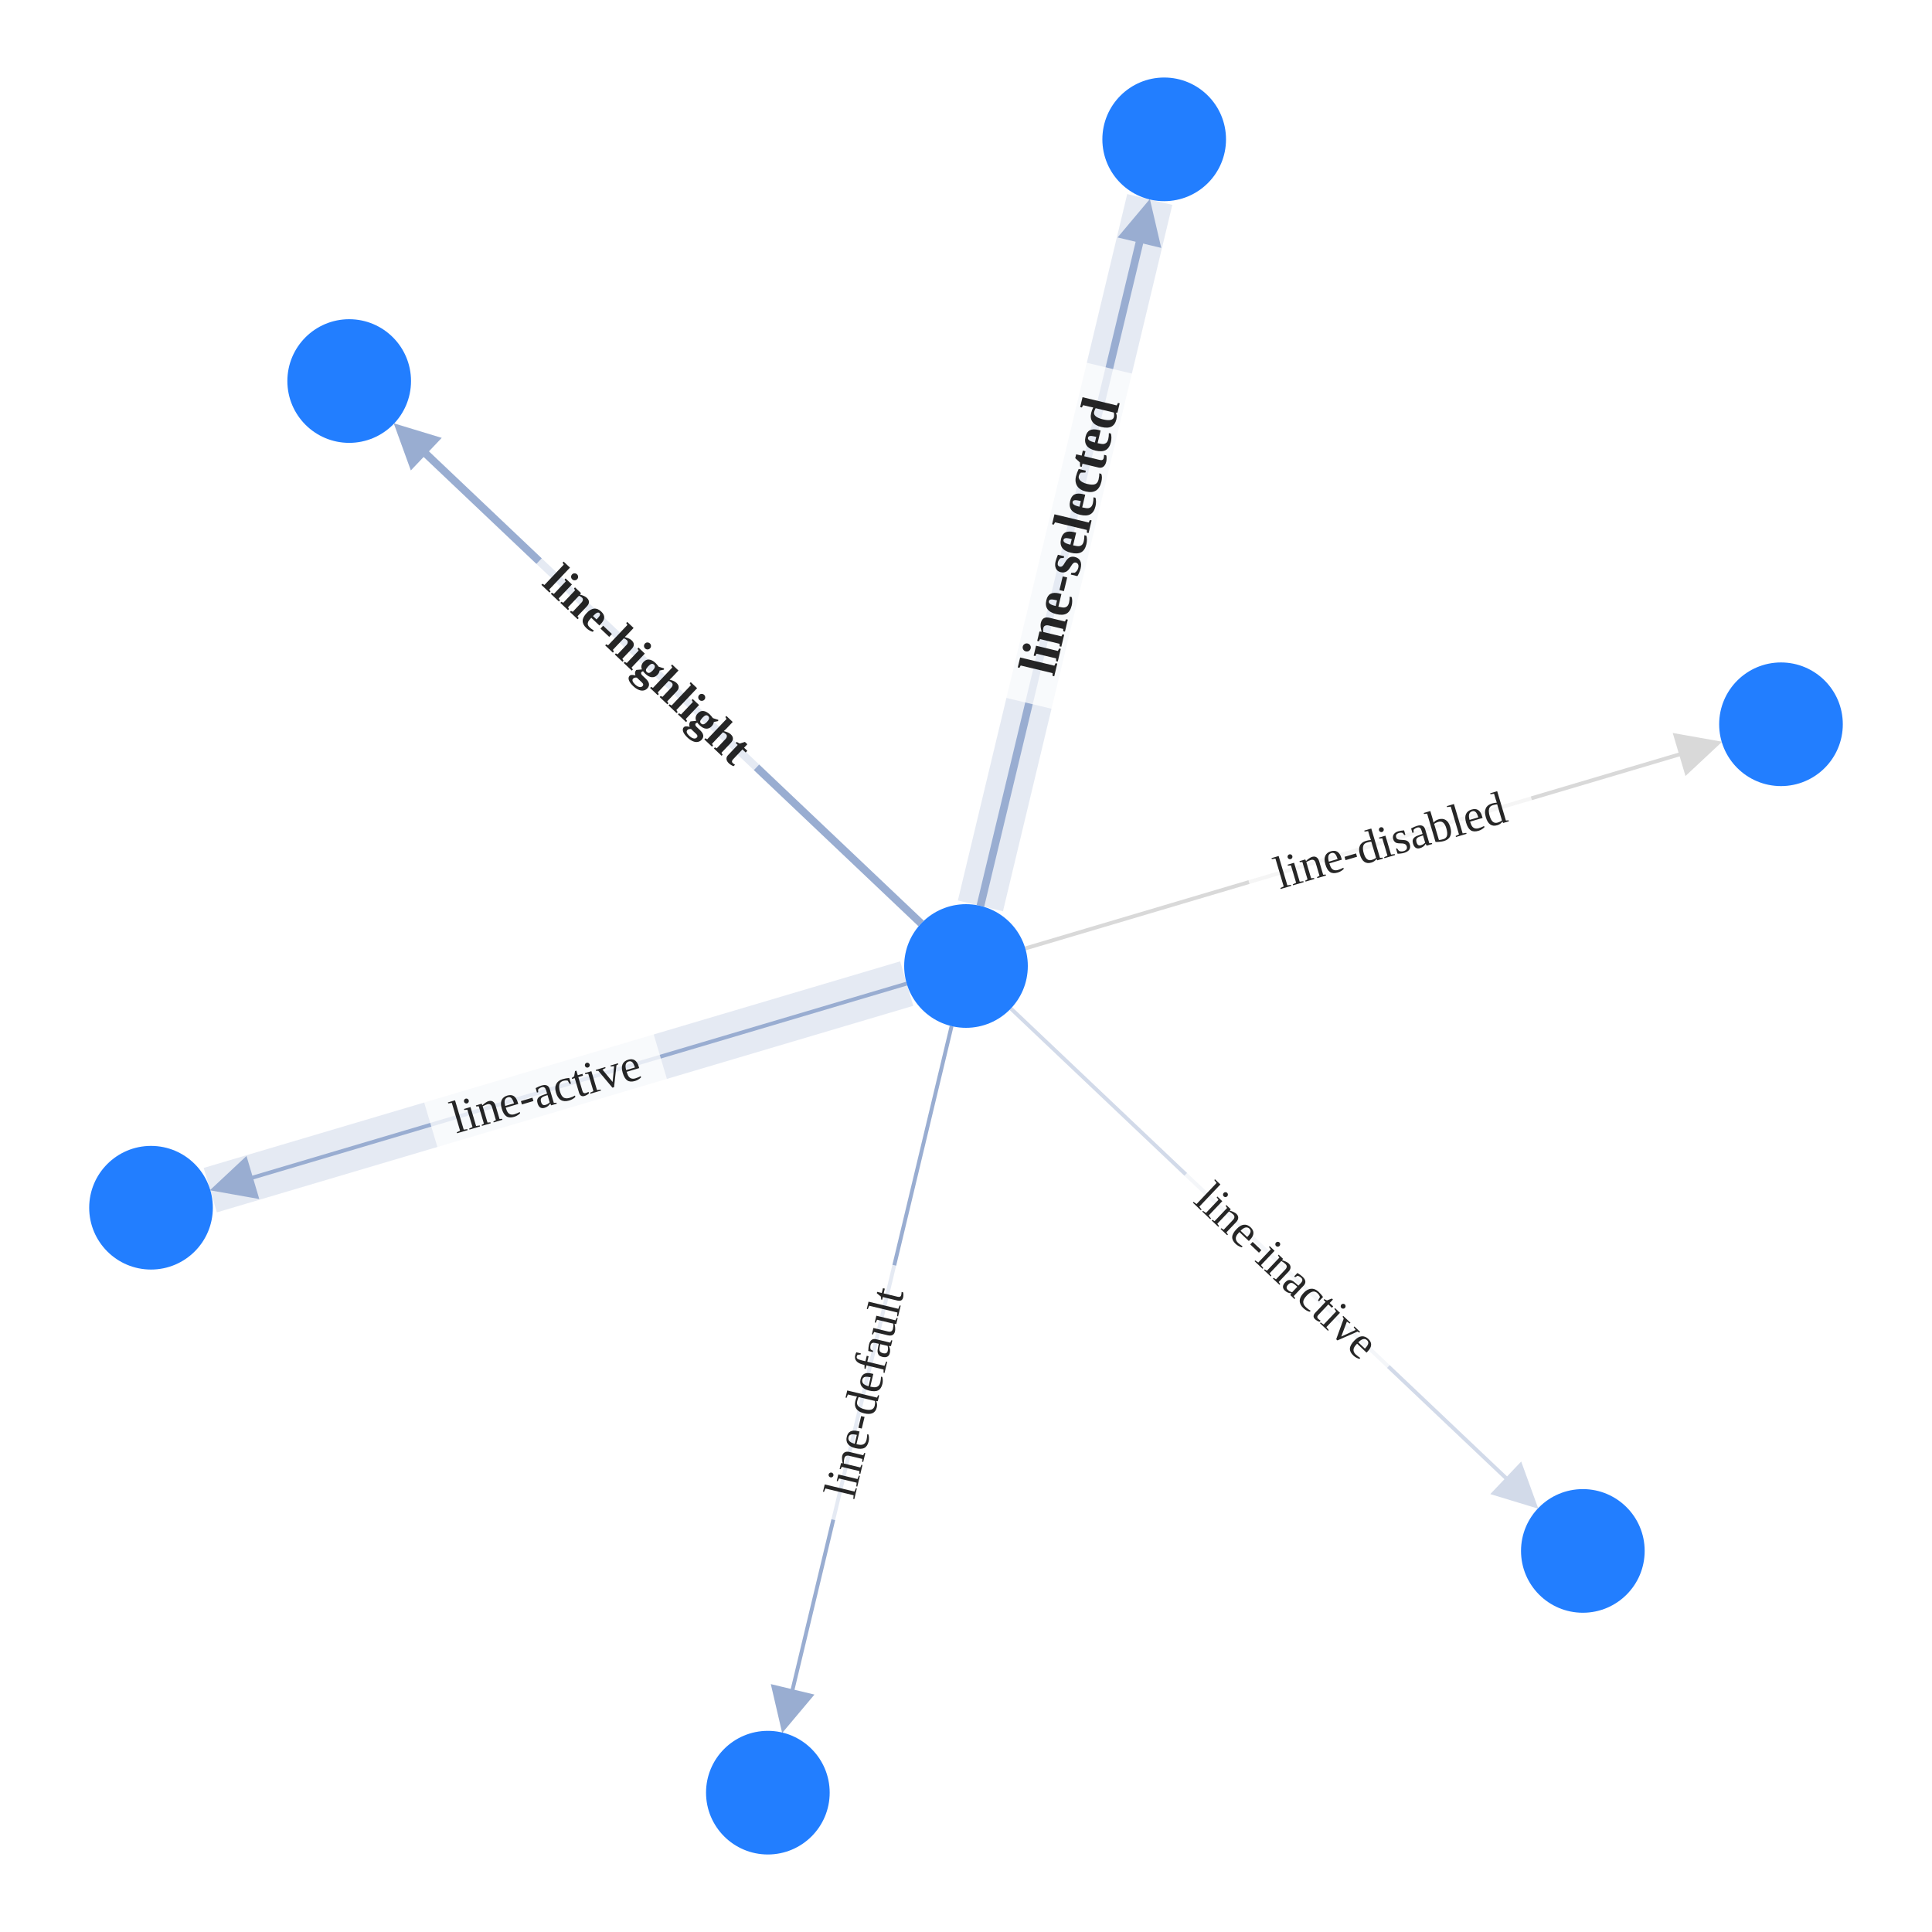
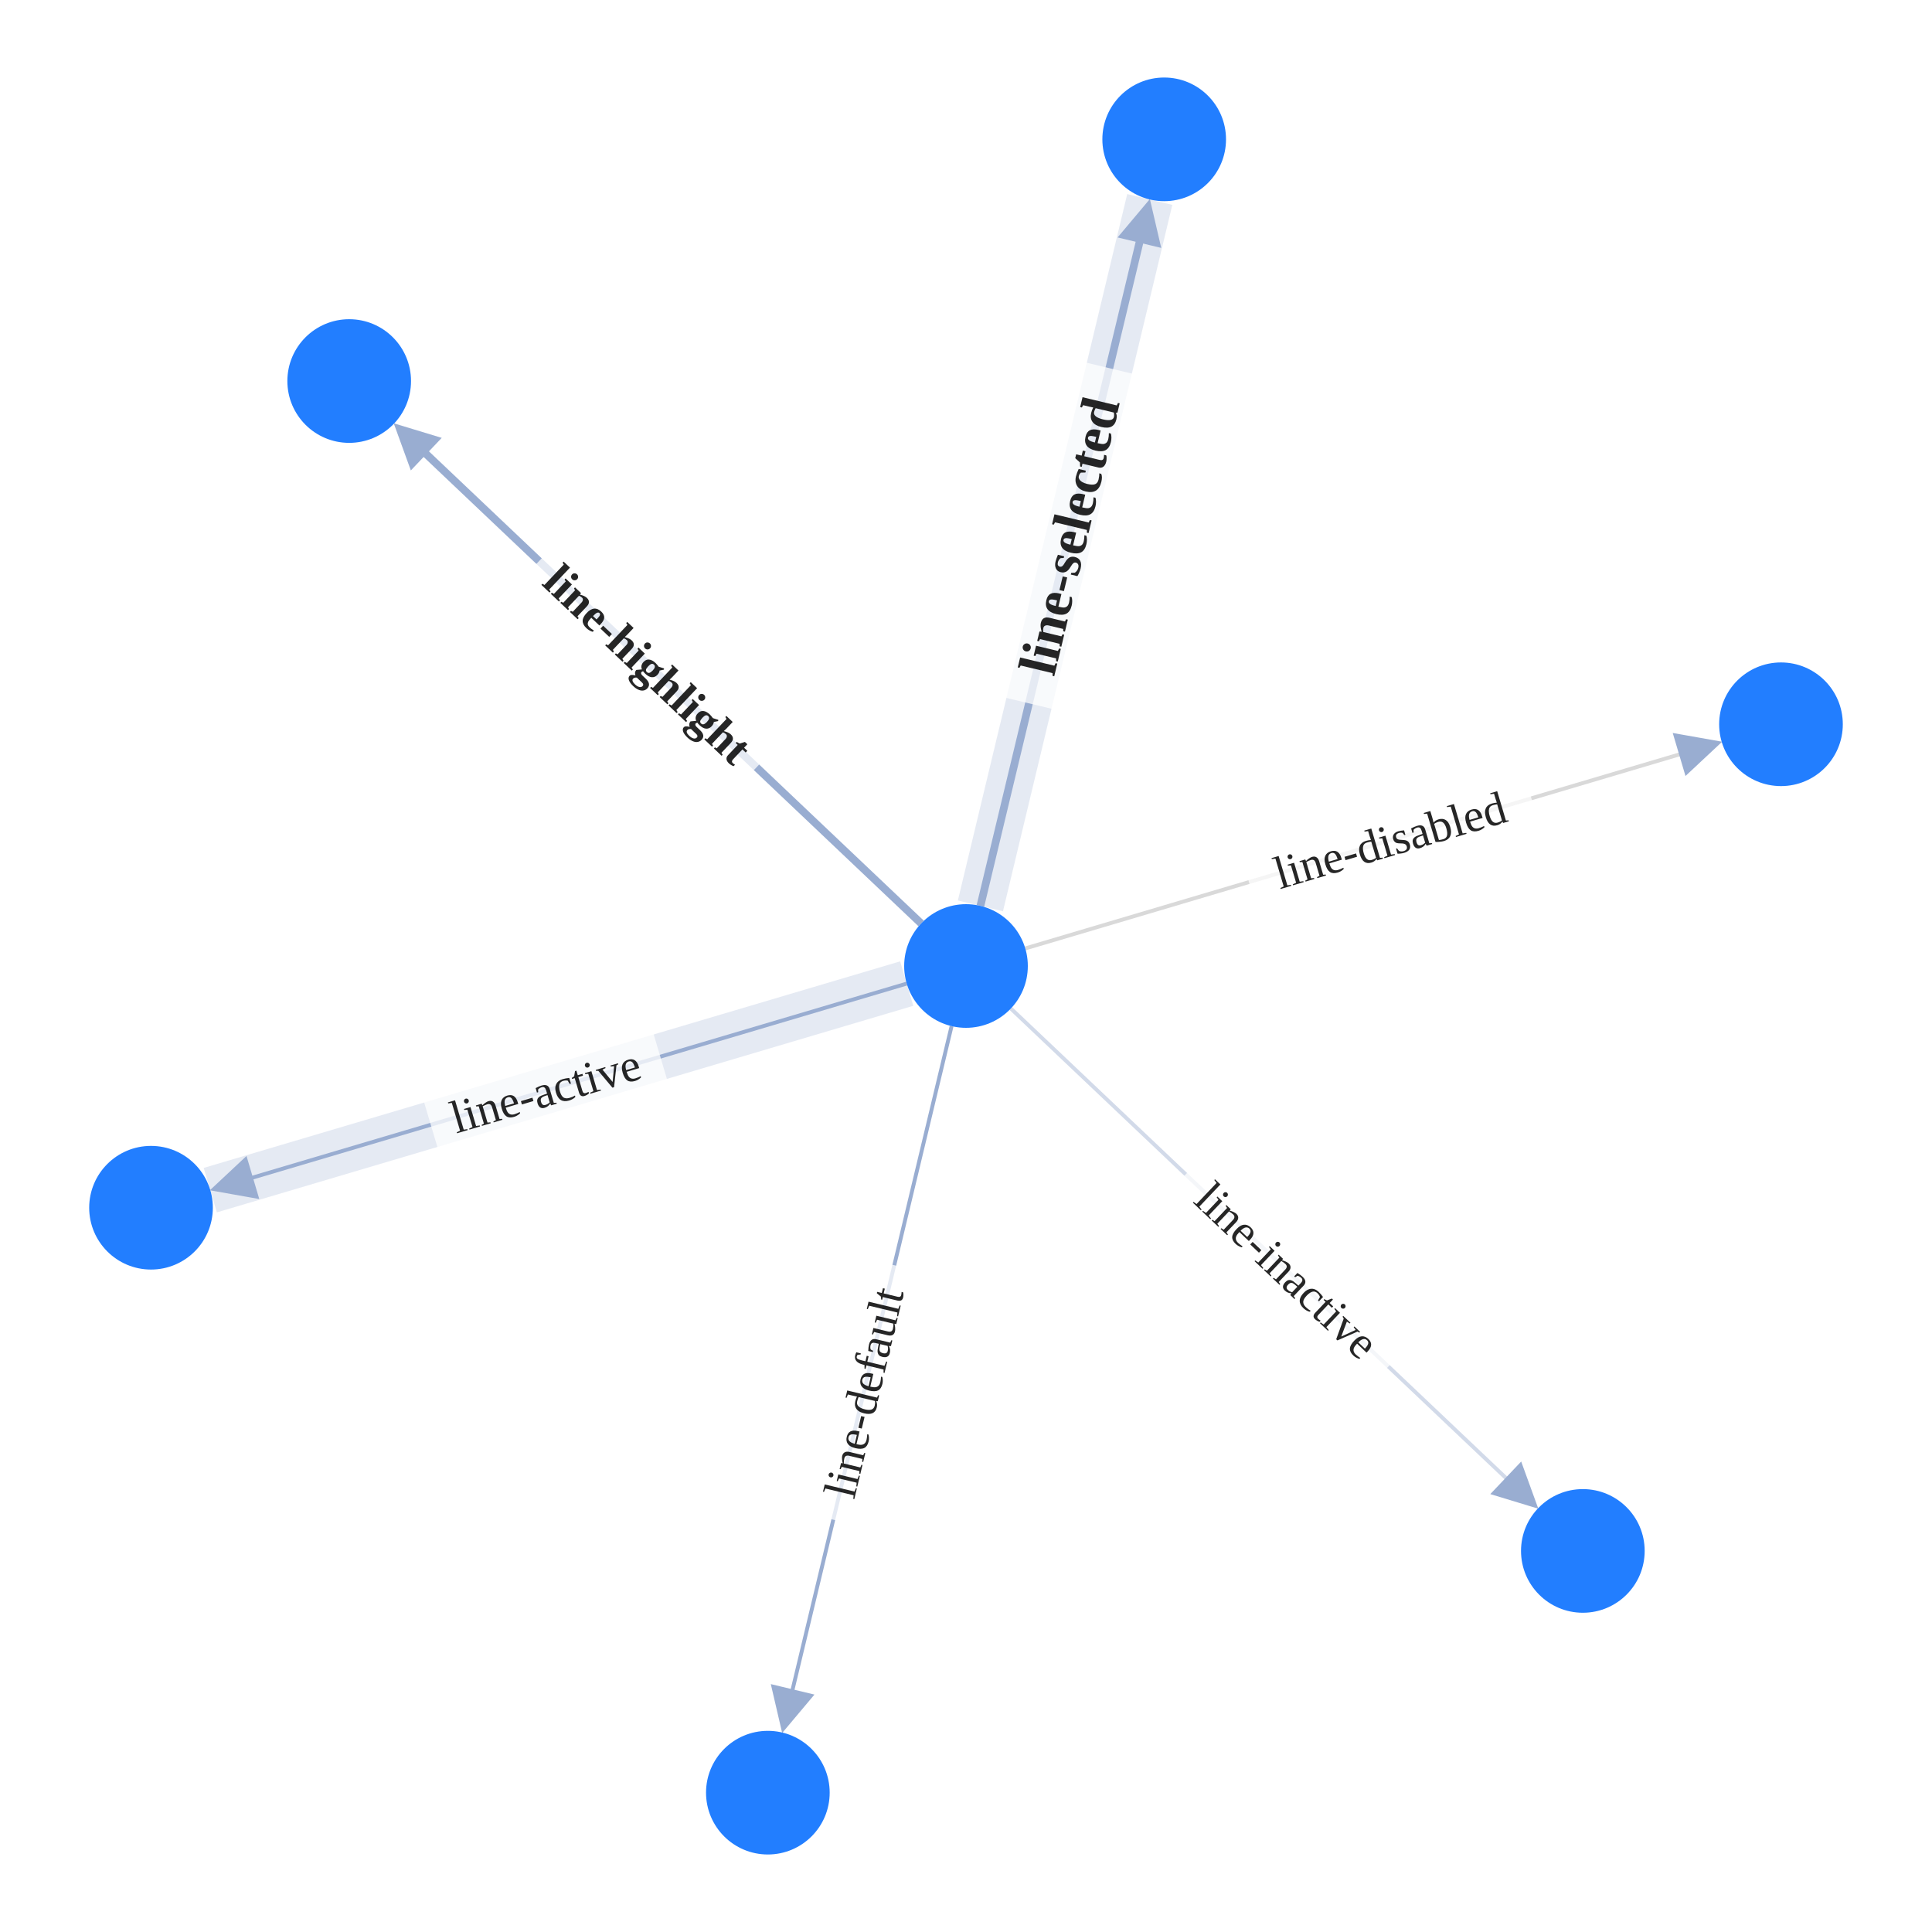
<svg xmlns="http://www.w3.org/2000/svg" width="500" height="500" style="background: transparent; position: absolute; outline: none;" color-interpolation-filters="sRGB" tabindex="1">
  <defs />
  <g id="g-svg-camera" transform="matrix(1,0,0,1,0,0)">
    <g id="g-root" fill="none" transform="matrix(1,0,0,1,0,0)">
      <g id="g-svg-7" fill="none" transform="matrix(1,0,0,1,0,0)" />
      <g id="g-svg-6" fill="none" transform="matrix(1,0,0,1,0,0)">
        <g id="line-default" fill="none" marker-start="false" marker-end="true" transform="matrix(1,0,0,1,0,0)">
          <g id="line-default" fill="none" marker-start="false" marker-end="true" stroke="transparent" stroke-width="3" />
          <g transform="matrix(1,0,0,1,202.4515,265.5593)">
            <path id="key" fill="none" d="M 43.819,0 L 1.398,176.987" stroke-width="1" stroke="rgba(153,173,209,1)" />
            <path id="key" fill="none" d="M 0,0 L 0,0" stroke-width="3" stroke="transparent" />
            <g transform="matrix(0.233081,-0.972457,0.972457,0.233081,1.398486,176.9872)">
-               <path id="g-svg-65" fill="rgba(153,173,209,1)" d="M 0,5 L 10,0 L 10,10 Z" transform="translate(-5,-5)" stroke-width="1" stroke="rgba(153,173,209,1)" width="10" height="10" stroke-dasharray="0,0" />
-               <path id="g-svg-65" fill="transparent" d="M 0,5 L 10,0 L 10,10 Z" transform="translate(-5,-5)" stroke-width="3" stroke="transparent" width="10" height="10" stroke-dasharray="0,0" />
+               <path id="g-svg-25" fill="rgba(153,173,209,1)" d="M 0,5 L 10,0 L 10,10 Z" transform="translate(-5,-5)" stroke-width="1" stroke="rgba(153,173,209,1)" width="10" height="10" stroke-dasharray="0,0" />
+               <path id="g-svg-25" fill="transparent" d="M 0,5 L 10,0 L 10,10 Z" transform="translate(-5,-5)" stroke-width="3" stroke="transparent" width="10" height="10" stroke-dasharray="0,0" />
            </g>
          </g>
          <g id="label" fill="none" transform="matrix(0.233079,-0.972458,0.972458,0.233079,223.4288,360.8601)">
            <g transform="matrix(1,0,0,1,-33.36,-11.5)">
              <path id="background" fill="rgba(255,255,255,1)" d="M 0,0 l 67.72,0 l 0,23 l-67.72 0 z" opacity="0.75" stroke-width="0" width="67.72" height="23" />
            </g>
            <g transform="matrix(1,0,0,1,0,0)">
              <text id="text" fill="rgba(0,0,0,0.851)" dominant-baseline="central" paint-order="stroke" dx="0.5" font-size="12" text-anchor="middle">
                line-default
              </text>
            </g>
          </g>
        </g>
        <g id="line-active" fill="none" marker-start="false" marker-end="true" transform="matrix(1,0,0,1,0,0)">
          <g id="line-active" fill="none" marker-start="false" marker-end="true" stroke="transparent" stroke-width="3" />
          <g transform="matrix(1,0,0,1,54.42151,254.5497)">
            <path id="halo" fill="none" d="M 180.239,0 L 0,53.459" stroke-width="12" stroke="rgba(153,173,209,1)" stroke-dasharray="0,0" pointer-events="none" stroke-opacity="0.25" />
            <path id="halo" fill="none" d="M 180.239,0 L 0,53.459" stroke-width="14" stroke="transparent" stroke-dasharray="0,0" pointer-events="none" stroke-opacity="0.25" />
          </g>
          <g transform="matrix(1,0,0,1,54.42151,254.5497)">
            <path id="key" fill="none" d="M 180.239,0 L 5.752,51.753" stroke-width="1" stroke="rgba(153,173,209,1)" />
            <path id="key" fill="none" d="M 0,0 L 0,0" stroke-width="3" stroke="transparent" />
            <g transform="matrix(0.958718,-0.284358,0.284358,0.958718,5.752308,51.75322)">
-               <path id="g-svg-77" fill="rgba(153,173,209,1)" d="M 0,5 L 10,0 L 10,10 Z" transform="translate(-5,-5)" stroke-width="1" stroke="rgba(153,173,209,1)" width="10" height="10" stroke-dasharray="0,0" />
-               <path id="g-svg-77" fill="transparent" d="M 0,5 L 10,0 L 10,10 Z" transform="translate(-5,-5)" stroke-width="3" stroke="transparent" width="10" height="10" stroke-dasharray="0,0" />
+               <path id="g-svg-32" fill="rgba(153,173,209,1)" d="M 0,5 L 10,0 L 10,10 Z" transform="translate(-5,-5)" stroke-width="1" stroke="rgba(153,173,209,1)" width="10" height="10" stroke-dasharray="0,0" />
+               <path id="g-svg-32" fill="transparent" d="M 0,5 L 10,0 L 10,10 Z" transform="translate(-5,-5)" stroke-width="3" stroke="transparent" width="10" height="10" stroke-dasharray="0,0" />
            </g>
          </g>
          <g id="label" fill="none" transform="matrix(0.958721,-0.284349,0.284349,0.958721,140.7061,282.4168)">
            <g transform="matrix(1,0,0,1,-30.48,-11.5)">
              <path id="background" fill="rgba(255,255,255,1)" d="M 0,0 l 61.96,0 l 0,23 l-61.96 0 z" opacity="0.75" stroke-width="0" width="61.96" height="23" />
            </g>
            <g transform="matrix(1,0,0,1,0,0)">
              <text id="text" fill="rgba(0,0,0,0.851)" dominant-baseline="central" paint-order="stroke" dx="0.5" font-size="12" text-anchor="middle">
                line-active
              </text>
            </g>
          </g>
        </g>
        <g id="line-selected" fill="none" marker-start="false" marker-end="true" transform="matrix(1,0,0,1,0,0)">
          <g id="line-selected" fill="none" marker-start="false" marker-end="true" stroke="transparent" stroke-width="3" />
          <g transform="matrix(1,0,0,1,253.7302,51.62162)">
            <path id="halo" fill="none" d="M 0,182.819 L 43.83,0" stroke-width="12" stroke="rgba(153,173,209,1)" stroke-dasharray="0,0" pointer-events="none" stroke-opacity="0.25" />
            <path id="halo" fill="none" d="M 0,182.819 L 43.83,0" stroke-width="14" stroke="transparent" stroke-dasharray="0,0" pointer-events="none" stroke-opacity="0.25" />
          </g>
          <g transform="matrix(1,0,0,1,253.7302,51.62162)">
            <path id="key" fill="none" d="M 0,182.819 L 42.432,5.835" stroke-width="2" stroke="rgba(153,173,209,1)" />
            <path id="key" fill="none" d="M 0,0 L 0,0" stroke-width="2" stroke="transparent" />
            <g transform="matrix(-0.23314,0.972443,-0.972443,-0.23314,42.43156,5.834659)">
-               <path id="g-svg-80" fill="rgba(153,173,209,1)" d="M 0,5 L 10,0 L 10,10 Z" transform="translate(-5,-5)" stroke-width="1" stroke="rgba(153,173,209,1)" width="10" height="10" stroke-dasharray="0,0" />
-               <path id="g-svg-80" fill="transparent" d="M 0,5 L 10,0 L 10,10 Z" transform="translate(-5,-5)" stroke-width="3" stroke="transparent" width="10" height="10" stroke-dasharray="0,0" />
+               <path id="g-svg-39" fill="rgba(153,173,209,1)" d="M 0,5 L 10,0 L 10,10 Z" transform="translate(-5,-5)" stroke-width="1" stroke="rgba(153,173,209,1)" width="10" height="10" stroke-dasharray="0,0" />
+               <path id="g-svg-39" fill="transparent" d="M 0,5 L 10,0 L 10,10 Z" transform="translate(-5,-5)" stroke-width="3" stroke="transparent" width="10" height="10" stroke-dasharray="0,0" />
            </g>
          </g>
          <g id="label" fill="none" transform="matrix(0.233134,-0.972445,0.972445,0.233134,276.578,139.1415)">
            <g transform="matrix(1,0,0,1,-44.1,-13.5)">
              <path id="background" fill="rgba(255,255,255,1)" d="M 0,0 l 89.2,0 l 0,27 l-89.2 0 z" opacity="0.75" stroke-width="0" width="89.2" height="27" />
            </g>
            <g transform="matrix(1,0,0,1,0,0)">
              <text id="text" fill="rgba(0,0,0,0.851)" dominant-baseline="central" paint-order="stroke" dx="0.5" font-size="14" text-anchor="middle" font-weight="700">
                line-selected
              </text>
            </g>
          </g>
        </g>
        <g id="line-highlight" fill="none" marker-start="false" marker-end="true" transform="matrix(1,0,0,1,0,0)">
          <g id="line-highlight" fill="none" marker-start="false" marker-end="true" stroke="transparent" stroke-width="3" />
          <g transform="matrix(1,0,0,1,101.9798,109.6218)">
            <path id="key" fill="none" d="M 136.411,129.368 L 4.354,4.129" stroke-width="2" stroke="rgba(153,173,209,1)" />
            <path id="key" fill="none" d="M 0,0 L 0,0" stroke-width="2" stroke="transparent" />
            <g transform="matrix(0.725589,0.688128,-0.688128,0.725589,4.353534,4.12877)">
-               <path id="g-svg-83" fill="rgba(153,173,209,1)" d="M 0,5 L 10,0 L 10,10 Z" transform="translate(-5,-5)" stroke-width="1" stroke="rgba(153,173,209,1)" width="10" height="10" stroke-dasharray="0,0" />
-               <path id="g-svg-83" fill="transparent" d="M 0,5 L 10,0 L 10,10 Z" transform="translate(-5,-5)" stroke-width="3" stroke="transparent" width="10" height="10" stroke-dasharray="0,0" />
+               <path id="g-svg-46" fill="rgba(153,173,209,1)" d="M 0,5 L 10,0 L 10,10 Z" transform="translate(-5,-5)" stroke-width="1" stroke="rgba(153,173,209,1)" width="10" height="10" stroke-dasharray="0,0" />
+               <path id="g-svg-46" fill="transparent" d="M 0,5 L 10,0 L 10,10 Z" transform="translate(-5,-5)" stroke-width="3" stroke="transparent" width="10" height="10" stroke-dasharray="0,0" />
            </g>
          </g>
          <g id="label" fill="none" transform="matrix(0.725591,0.688126,-0.688126,0.725591,167.2829,171.5534)">
            <g transform="matrix(1,0,0,1,-38.28,-11.5)">
              <path id="background" fill="rgba(255,255,255,1)" d="M 0,0 l 77.56,0 l 0,23 l-77.56 0 z" opacity="0.75" stroke-width="0" width="77.56" height="23" />
            </g>
            <g transform="matrix(1,0,0,1,0,0)">
              <text id="text" fill="rgba(0,0,0,0.851)" dominant-baseline="central" paint-order="stroke" dx="0.5" font-size="12" text-anchor="middle" font-weight="700">
                line-highlight
              </text>
            </g>
          </g>
        </g>
        <g id="line-inactive" fill="none" marker-start="false" marker-end="true" transform="matrix(1,0,0,1,0,0)">
          <g id="line-inactive" fill="none" marker-start="false" marker-end="true" stroke="transparent" stroke-width="3" />
          <g transform="matrix(1,0,0,1,261.6101,261.0093)">
            <path id="key" fill="none" d="M 0,0 L 132.065,125.231" stroke-width="1" stroke="rgba(210,218,233,1)" />
            <path id="key" fill="none" d="M 0,0 L 0,0" stroke-width="3" stroke="transparent" />
            <g transform="matrix(-0.725633,-0.688082,0.688082,-0.725633,132.0652,125.2309)">
-               <path id="g-svg-85" fill="rgba(210,218,233,1)" d="M 0,5 L 10,0 L 10,10 Z" transform="translate(-5,-5)" stroke-width="1" stroke="rgba(210,218,233,1)" width="10" height="10" stroke-dasharray="0,0" />
-               <path id="g-svg-85" fill="transparent" d="M 0,5 L 10,0 L 10,10 Z" transform="translate(-5,-5)" stroke-width="3" stroke="transparent" width="10" height="10" stroke-dasharray="0,0" />
+               <path id="g-svg-53" fill="rgba(153,173,209,1)" d="M 0,5 L 10,0 L 10,10 Z" transform="translate(-5,-5)" stroke-width="1" stroke="rgba(153,173,209,1)" width="10" height="10" stroke-dasharray="0,0" />
+               <path id="g-svg-53" fill="transparent" d="M 0,5 L 10,0 L 10,10 Z" transform="translate(-5,-5)" stroke-width="3" stroke="transparent" width="10" height="10" stroke-dasharray="0,0" />
            </g>
          </g>
          <g id="label" fill="none" transform="matrix(0.725623,0.688093,-0.688093,0.725623,332.7222,328.4413)">
            <g transform="matrix(1,0,0,1,-35.64,-11.5)">
              <path id="background" fill="rgba(255,255,255,1)" d="M 0,0 l 72.28,0 l 0,23 l-72.28 0 z" opacity="0.75" stroke-width="0" width="72.28" height="23" />
            </g>
            <g transform="matrix(1,0,0,1,0,0)">
              <text id="text" fill="rgba(0,0,0,0.851)" dominant-baseline="central" paint-order="stroke" dx="0.5" font-size="12" text-anchor="middle">
                line-inactive
              </text>
            </g>
          </g>
        </g>
        <g id="line-disabled" fill="none" marker-start="false" marker-end="true" transform="matrix(1,0,0,1,0,0)">
          <g id="line-disabled" fill="none" marker-start="false" marker-end="true" stroke="transparent" stroke-width="3" />
          <g transform="matrix(1,0,0,1,265.3395,191.9904)">
            <path id="key" fill="none" d="M 0,53.46 L 174.487,1.706" stroke-width="1" stroke="rgba(217,217,217,1)" />
            <path id="key" fill="none" d="M 0,0 L 0,0" stroke-width="3" stroke="transparent" />
            <g transform="matrix(-0.958717,0.284361,-0.284361,-0.958717,174.4865,1.706166)">
-               <path id="g-svg-87" fill="rgba(217,217,217,1)" d="M 0,5 L 10,0 L 10,10 Z" transform="translate(-5,-5)" stroke-width="1" stroke="rgba(217,217,217,1)" width="10" height="10" stroke-dasharray="0,0" />
-               <path id="g-svg-87" fill="transparent" d="M 0,5 L 10,0 L 10,10 Z" transform="translate(-5,-5)" stroke-width="3" stroke="transparent" width="10" height="10" stroke-dasharray="0,0" />
+               <path id="g-svg-60" fill="rgba(153,173,209,1)" d="M 0,5 L 10,0 L 10,10 Z" transform="translate(-5,-5)" stroke-width="1" stroke="rgba(153,173,209,1)" width="10" height="10" stroke-dasharray="0,0" />
+               <path id="g-svg-60" fill="transparent" d="M 0,5 L 10,0 L 10,10 Z" transform="translate(-5,-5)" stroke-width="3" stroke="transparent" width="10" height="10" stroke-dasharray="0,0" />
            </g>
          </g>
          <g id="label" fill="none" transform="matrix(0.958717,-0.284364,0.284364,0.958717,359.2938,217.5828)">
            <g transform="matrix(1,0,0,1,-37.62,-11.5)">
              <path id="background" fill="rgba(255,255,255,1)" d="M 0,0 l 76.24,0 l 0,23 l-76.24 0 z" opacity="0.75" stroke-width="0" width="76.24" height="23" />
            </g>
            <g transform="matrix(1,0,0,1,0,0)">
              <text id="text" fill="rgba(0,0,0,0.851)" dominant-baseline="central" paint-order="stroke" dx="0.5" font-size="12" text-anchor="middle">
                line-disabled
              </text>
            </g>
          </g>
        </g>
      </g>
      <g id="g-svg-5" fill="none" transform="matrix(1,0,0,1,0,0)">
        <g id="node1" fill="none" transform="matrix(1,0,0,1,250,250)">
          <g transform="matrix(1,0,0,1,0,0)">
            <circle id="key" fill="rgba(34,126,255,1)" transform="translate(-16,-16)" cx="16" cy="16" stroke-width="0" stroke="rgba(0,0,0,1)" r="16" />
          </g>
        </g>
        <g id="node2" fill="none" transform="matrix(1,0,0,1,198.7222,463.9406)">
          <g transform="matrix(1,0,0,1,0,0)">
            <circle id="key" fill="rgba(34,126,255,1)" transform="translate(-16,-16)" cx="16" cy="16" stroke-width="0" stroke="rgba(0,0,0,1)" r="16" />
          </g>
        </g>
        <g id="node3" fill="none" transform="matrix(1,0,0,1,39.08202,312.5588)">
          <g transform="matrix(1,0,0,1,0,0)">
            <circle id="key" fill="rgba(34,126,255,1)" transform="translate(-16,-16)" cx="16" cy="16" stroke-width="0" stroke="rgba(0,0,0,1)" r="16" />
          </g>
        </g>
        <g id="node4" fill="none" transform="matrix(1,0,0,1,301.2909,36.06253)">
          <g transform="matrix(1,0,0,1,0,0)">
            <circle id="key" fill="rgba(34,126,255,1)" transform="translate(-16,-16)" cx="16" cy="16" stroke-width="0" stroke="rgba(0,0,0,1)" r="16" />
          </g>
        </g>
        <g id="node5" fill="none" transform="matrix(1,0,0,1,90.37041,98.61177)">
          <g transform="matrix(1,0,0,1,0,0)">
            <circle id="key" fill="rgba(34,126,255,1)" transform="translate(-16,-16)" cx="16" cy="16" stroke-width="0" stroke="rgba(0,0,0,1)" r="16" />
          </g>
        </g>
        <g id="node6" fill="none" transform="matrix(1,0,0,1,409.6393,401.378)">
          <g transform="matrix(1,0,0,1,0,0)">
            <circle id="key" fill="rgba(34,126,255,1)" transform="translate(-16,-16)" cx="16" cy="16" stroke-width="0" stroke="rgba(0,0,0,1)" r="16" />
          </g>
        </g>
        <g id="node7" fill="none" transform="matrix(1,0,0,1,460.9178,187.4406)">
          <g transform="matrix(1,0,0,1,0,0)">
            <circle id="key" fill="rgba(34,126,255,1)" transform="translate(-16,-16)" cx="16" cy="16" stroke-width="0" stroke="rgba(0,0,0,1)" r="16" />
          </g>
        </g>
      </g>
    </g>
  </g>
</svg>
